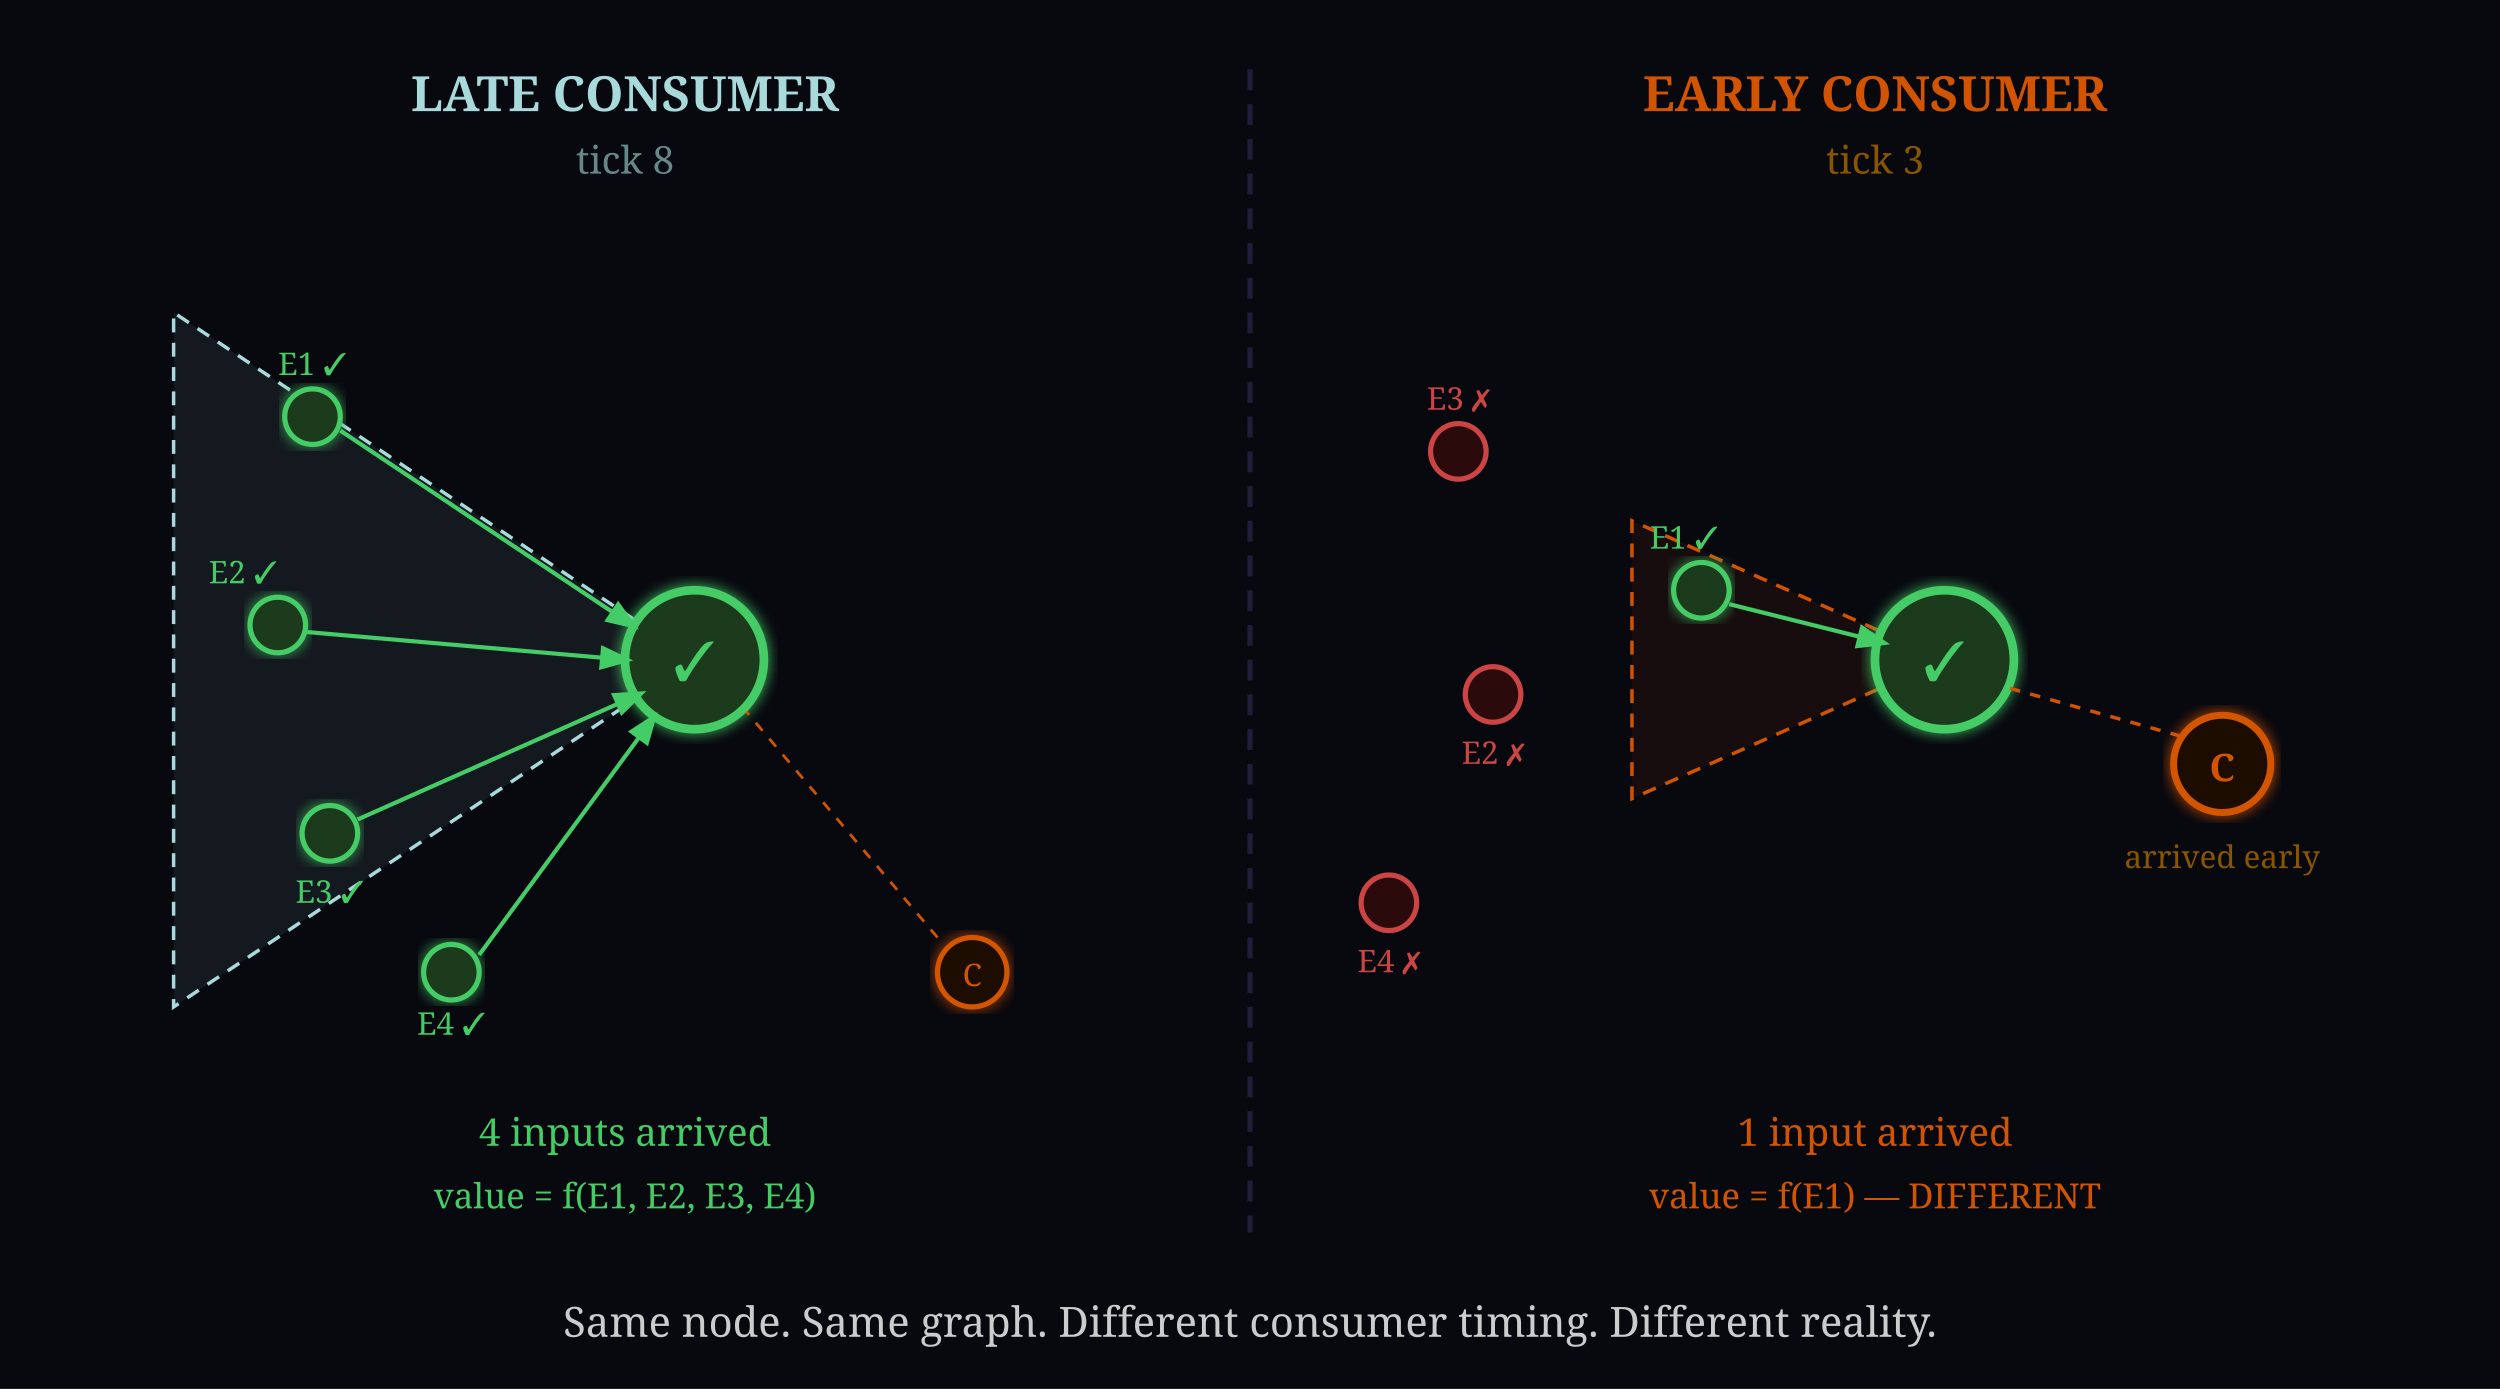
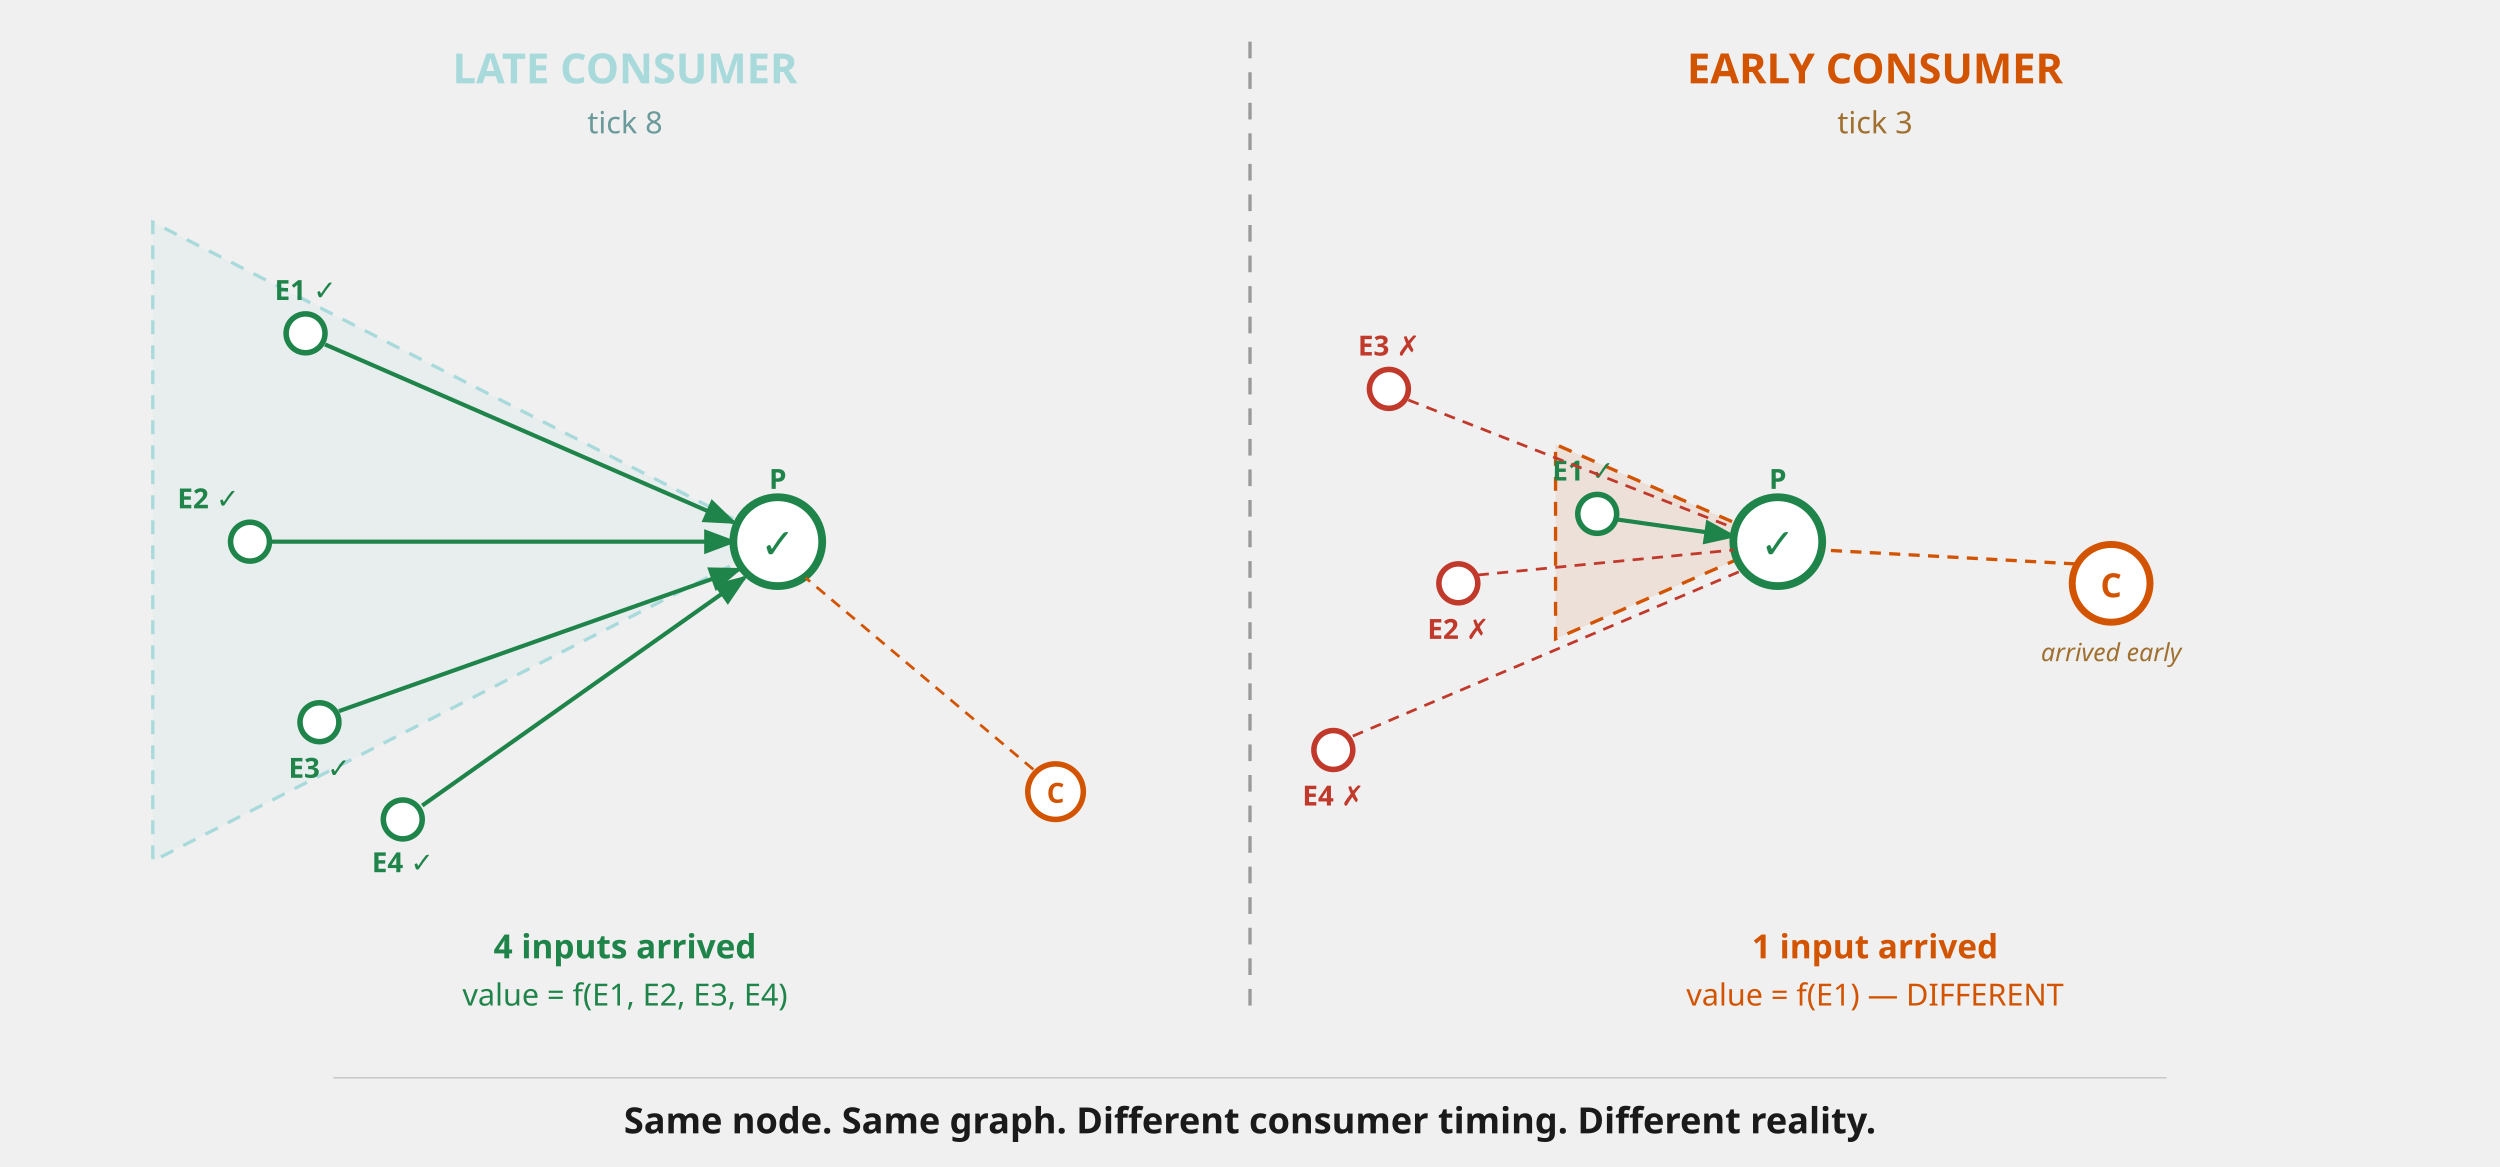
- <svg xmlns="http://www.w3.org/2000/svg" viewBox="0 0 720 400">
+ <svg xmlns="http://www.w3.org/2000/svg" viewBox="0 0 900 420" font-family="DM Sans, sans-serif">
+   <rect width="900" height="420" fill="white" fill-opacity="0" />
  <defs>
-     <filter id="gg">
-       <feGaussianBlur stdDeviation="2" result="b" />
-       <feMerge>
-         <feMergeNode in="b" />
-         <feMergeNode in="SourceGraphic" />
-       </feMerge>
-     </filter>
-     <filter id="go">
-       <feGaussianBlur stdDeviation="2" result="b" />
-       <feMerge>
-         <feMergeNode in="b" />
-         <feMergeNode in="SourceGraphic" />
-       </feMerge>
-     </filter>
-     <marker id="ag" markerWidth="8" markerHeight="8" refX="6" refY="3" orient="auto">
-       <path d="M0,0 L0,6 L8,3 z" fill="#44cc66" />
+     <marker id="arr-g" markerWidth="8" markerHeight="6" refX="7" refY="3" orient="auto">
+       <path d="M0,0 L8,3 L0,6 z" fill="#1e8449" />
+     </marker>
+     <marker id="arr-r" markerWidth="8" markerHeight="6" refX="7" refY="3" orient="auto">
+       <path d="M0,0 L8,3 L0,6 z" fill="#c0392b" />
    </marker>
  </defs>
-   <rect width="720" height="400" fill="#08080f" />
-   <line x1="360" y1="20" x2="360" y2="355" stroke="#1e1e38" stroke-width="1.5" stroke-dasharray="6,4" />
-   <text x="180" y="32" fill="#a8dadc" font-size="14" text-anchor="middle" font-family="Georgia" font-weight="bold">LATE CONSUMER</text>
-   <text x="180" y="50" fill="#668888" font-size="11" text-anchor="middle" font-family="Georgia">tick 8</text>
-   <path d="M 200,190 L 50,90 L 50,290 Z" fill="#a8dadc" fill-opacity="0.08" stroke="#a8dadc" stroke-width="1" stroke-dasharray="4,3" />
-   <circle cx="200" cy="190" r="20" fill="#1a3a1a" stroke="#44cc66" stroke-width="2.5" filter="url(#gg)" />
-   <text x="200" y="196" fill="#44cc66" font-size="16" text-anchor="middle" font-family="Georgia">✓</text>
-   <circle cx="90" cy="120" r="8" fill="#1a3a1a" stroke="#44cc66" stroke-width="1.5" filter="url(#gg)" />
-   <line x1="98" y1="124" x2="182" y2="180" stroke="#44cc66" stroke-width="1.2" marker-end="url(#ag)" />
-   <text x="90" y="108" fill="#44cc66" font-size="9" text-anchor="middle" font-family="Georgia">E1 ✓</text>
-   <circle cx="80" cy="180" r="8" fill="#1a3a1a" stroke="#44cc66" stroke-width="1.5" filter="url(#gg)" />
-   <line x1="88" y1="182" x2="180" y2="190" stroke="#44cc66" stroke-width="1.2" marker-end="url(#ag)" />
-   <text x="70" y="168" fill="#44cc66" font-size="9" text-anchor="middle" font-family="Georgia">E2 ✓</text>
-   <circle cx="95" cy="240" r="8" fill="#1a3a1a" stroke="#44cc66" stroke-width="1.5" filter="url(#gg)" />
-   <line x1="103" y1="236" x2="184" y2="200" stroke="#44cc66" stroke-width="1.2" marker-end="url(#ag)" />
-   <text x="95" y="260" fill="#44cc66" font-size="9" text-anchor="middle" font-family="Georgia">E3 ✓</text>
-   <circle cx="130" cy="280" r="8" fill="#1a3a1a" stroke="#44cc66" stroke-width="1.5" filter="url(#gg)" />
-   <line x1="138" y1="275" x2="188" y2="207" stroke="#44cc66" stroke-width="1.2" marker-end="url(#ag)" />
-   <text x="130" y="298" fill="#44cc66" font-size="9" text-anchor="middle" font-family="Georgia">E4 ✓</text>
-   <circle cx="280" cy="280" r="10" fill="#1a1000" stroke="#d35400" stroke-width="1.5" filter="url(#go)" />
-   <text x="280" y="284" fill="#d35400" font-size="9" text-anchor="middle" font-family="Georgia">C</text>
-   <line x1="270" y1="270" x2="215" y2="205" stroke="#d35400" stroke-width="0.8" stroke-dasharray="3,3" />
-   <text x="180" y="330" fill="#44cc66" font-size="11" text-anchor="middle" font-family="Georgia">4 inputs arrived</text>
-   <text x="180" y="348" fill="#44cc66" font-size="10" text-anchor="middle" font-family="Georgia">value = f(E1, E2, E3, E4)</text>
-   <text x="540" y="32" fill="#d35400" font-size="14" text-anchor="middle" font-family="Georgia" font-weight="bold">EARLY CONSUMER</text>
-   <text x="540" y="50" fill="#885500" font-size="11" text-anchor="middle" font-family="Georgia">tick 3</text>
-   <path d="M 560,190 L 470,150 L 470,230 Z" fill="#d35400" fill-opacity="0.08" stroke="#d35400" stroke-width="1" stroke-dasharray="4,3" />
-   <circle cx="560" cy="190" r="20" fill="#1a3a1a" stroke="#44cc66" stroke-width="2.5" filter="url(#gg)" />
-   <text x="560" y="196" fill="#44cc66" font-size="16" text-anchor="middle" font-family="Georgia">✓</text>
-   <circle cx="490" cy="170" r="8" fill="#1a3a1a" stroke="#44cc66" stroke-width="1.5" filter="url(#gg)" />
-   <line x1="498" y1="174" x2="542" y2="185" stroke="#44cc66" stroke-width="1.2" marker-end="url(#ag)" />
-   <text x="485" y="158" fill="#44cc66" font-size="9" text-anchor="middle" font-family="Georgia">E1 ✓</text>
-   <circle cx="430" cy="200" r="8" fill="#2a0a0a" stroke="#cc4444" stroke-width="1.5" />
-   <text x="430" y="220" fill="#cc4444" font-size="9" text-anchor="middle" font-family="Georgia">E2 ✗</text>
-   <circle cx="420" cy="130" r="8" fill="#2a0a0a" stroke="#cc4444" stroke-width="1.5" />
-   <text x="420" y="118" fill="#cc4444" font-size="9" text-anchor="middle" font-family="Georgia">E3 ✗</text>
-   <circle cx="400" cy="260" r="8" fill="#2a0a0a" stroke="#cc4444" stroke-width="1.5" />
-   <text x="400" y="280" fill="#cc4444" font-size="9" text-anchor="middle" font-family="Georgia">E4 ✗</text>
-   <circle cx="640" cy="220" r="14" fill="#1a1000" stroke="#d35400" stroke-width="2" filter="url(#go)" />
-   <text x="640" y="225" fill="#d35400" font-size="11" text-anchor="middle" font-family="Georgia" font-weight="bold">C</text>
-   <line x1="628" y1="212" x2="578" y2="198" stroke="#d35400" stroke-width="1" stroke-dasharray="3,3" />
-   <text x="640" y="250" fill="#885500" font-size="9" text-anchor="middle" font-family="Georgia">arrived early</text>
-   <text x="540" y="330" fill="#d35400" font-size="11" text-anchor="middle" font-family="Georgia">1 input arrived</text>
-   <text x="540" y="348" fill="#d35400" font-size="10" text-anchor="middle" font-family="Georgia">value = f(E1) — DIFFERENT</text>
-   <text x="360" y="385" fill="#cccccc" font-size="12" text-anchor="middle" font-family="Georgia">Same node. Same graph. Different consumer timing. Different reality.</text>
+   <line x1="450" y1="15" x2="450" y2="365" stroke="#999" stroke-width="1.2" stroke-dasharray="6,5" />
+   <text x="225" y="30" text-anchor="middle" font-size="15" font-weight="bold" fill="#a8dadc">LATE CONSUMER</text>
+   <text x="225" y="48" text-anchor="middle" font-size="11" fill="#6a9a9a">tick 8</text>
+   <path d="M 280,195 L 55,80 L 55,310 Z" fill="#a8dadc" fill-opacity="0.10" stroke="#a8dadc" stroke-width="1.2" stroke-dasharray="5,4" />
+   <circle cx="280" cy="195" r="16" fill="white" stroke="#1e8449" stroke-width="2.8" />
+   <text x="280" y="201" text-anchor="middle" font-size="15" fill="#1e8449" font-weight="bold">✓</text>
+   <text x="280" y="176" text-anchor="middle" font-size="10" font-weight="bold" fill="#1e8449">P</text>
+   <circle cx="110" cy="120" r="7" fill="white" stroke="#1e8449" stroke-width="2" />
+   <line x1="117" y1="124" x2="264" y2="188" stroke="#1e8449" stroke-width="1.5" marker-end="url(#arr-g)" />
+   <text x="110" y="108" text-anchor="middle" font-size="10" fill="#1e8449" font-weight="bold">E1 ✓</text>
+   <circle cx="90" cy="195" r="7" fill="white" stroke="#1e8449" stroke-width="2" />
+   <line x1="97" y1="195" x2="264" y2="195" stroke="#1e8449" stroke-width="1.5" marker-end="url(#arr-g)" />
+   <text x="75" y="183" text-anchor="middle" font-size="10" fill="#1e8449" font-weight="bold">E2 ✓</text>
+   <circle cx="115" cy="260" r="7" fill="white" stroke="#1e8449" stroke-width="2" />
+   <line x1="122" y1="256" x2="266" y2="205" stroke="#1e8449" stroke-width="1.5" marker-end="url(#arr-g)" />
+   <text x="115" y="280" text-anchor="middle" font-size="10" fill="#1e8449" font-weight="bold">E3 ✓</text>
+   <circle cx="145" cy="295" r="7" fill="white" stroke="#1e8449" stroke-width="2" />
+   <line x1="152" y1="290" x2="268" y2="208" stroke="#1e8449" stroke-width="1.5" marker-end="url(#arr-g)" />
+   <text x="145" y="314" text-anchor="middle" font-size="10" fill="#1e8449" font-weight="bold">E4 ✓</text>
+   <circle cx="380" cy="285" r="10" fill="white" stroke="#d35400" stroke-width="2" />
+   <text x="380" y="289" text-anchor="middle" font-size="10" fill="#d35400" font-weight="bold">C</text>
+   <line x1="372" y1="277" x2="290" y2="208" stroke="#d35400" stroke-width="1" stroke-dasharray="4,3" />
+   <text x="225" y="345" text-anchor="middle" font-size="12" fill="#1e8449" font-weight="bold">4 inputs arrived</text>
+   <text x="225" y="362" text-anchor="middle" font-size="11" fill="#1e8449">value = f(E1, E2, E3, E4)</text>
+   <text x="675" y="30" text-anchor="middle" font-size="15" font-weight="bold" fill="#d35400">EARLY CONSUMER</text>
+   <text x="675" y="48" text-anchor="middle" font-size="11" fill="#a07030">tick 3</text>
+   <path d="M 640,195 L 560,160 L 560,230 Z" fill="#d35400" fill-opacity="0.10" stroke="#d35400" stroke-width="1.2" stroke-dasharray="5,4" />
+   <circle cx="640" cy="195" r="16" fill="white" stroke="#1e8449" stroke-width="2.8" />
+   <text x="640" y="201" text-anchor="middle" font-size="15" fill="#1e8449" font-weight="bold">✓</text>
+   <text x="640" y="176" text-anchor="middle" font-size="10" font-weight="bold" fill="#1e8449">P</text>
+   <circle cx="575" cy="185" r="7" fill="white" stroke="#1e8449" stroke-width="2" />
+   <line x1="582" y1="187" x2="624" y2="193" stroke="#1e8449" stroke-width="1.5" marker-end="url(#arr-g)" />
+   <text x="570" y="173" text-anchor="middle" font-size="10" fill="#1e8449" font-weight="bold">E1 ✓</text>
+   <circle cx="525" cy="210" r="7" fill="white" stroke="#c0392b" stroke-width="2" />
+   <line x1="532" y1="207" x2="624" y2="198" stroke="#c0392b" stroke-width="1" stroke-dasharray="4,3" />
+   <text x="525" y="230" text-anchor="middle" font-size="10" fill="#c0392b" font-weight="bold">E2 ✗</text>
+   <circle cx="500" cy="140" r="7" fill="white" stroke="#c0392b" stroke-width="2" />
+   <line x1="507" y1="144" x2="624" y2="190" stroke="#c0392b" stroke-width="1" stroke-dasharray="4,3" />
+   <text x="500" y="128" text-anchor="middle" font-size="10" fill="#c0392b" font-weight="bold">E3 ✗</text>
+   <circle cx="480" cy="270" r="7" fill="white" stroke="#c0392b" stroke-width="2" />
+   <line x1="487" y1="265" x2="628" y2="205" stroke="#c0392b" stroke-width="1" stroke-dasharray="4,3" />
+   <text x="480" y="290" text-anchor="middle" font-size="10" fill="#c0392b" font-weight="bold">E4 ✗</text>
+   <circle cx="760" cy="210" r="14" fill="white" stroke="#d35400" stroke-width="2.5" />
+   <text x="760" y="215" text-anchor="middle" font-size="12" fill="#d35400" font-weight="bold">C</text>
+   <line x1="747" y1="203" x2="656" y2="198" stroke="#d35400" stroke-width="1.2" stroke-dasharray="4,3" />
+   <text x="760" y="238" text-anchor="middle" font-size="9" fill="#a07030" font-style="italic">arrived early</text>
+   <text x="675" y="345" text-anchor="middle" font-size="12" fill="#d35400" font-weight="bold">1 input arrived</text>
+   <text x="675" y="362" text-anchor="middle" font-size="11" fill="#d35400">value = f(E1) — DIFFERENT</text>
+   <line x1="120" y1="388" x2="780" y2="388" stroke="#1a1a1a" stroke-width="0.5" opacity="0.2" />
+   <text x="450" y="408" text-anchor="middle" font-size="13" font-weight="bold" fill="#1a1a1a">Same node. Same graph. Different consumer timing. Different reality.</text>
</svg>
